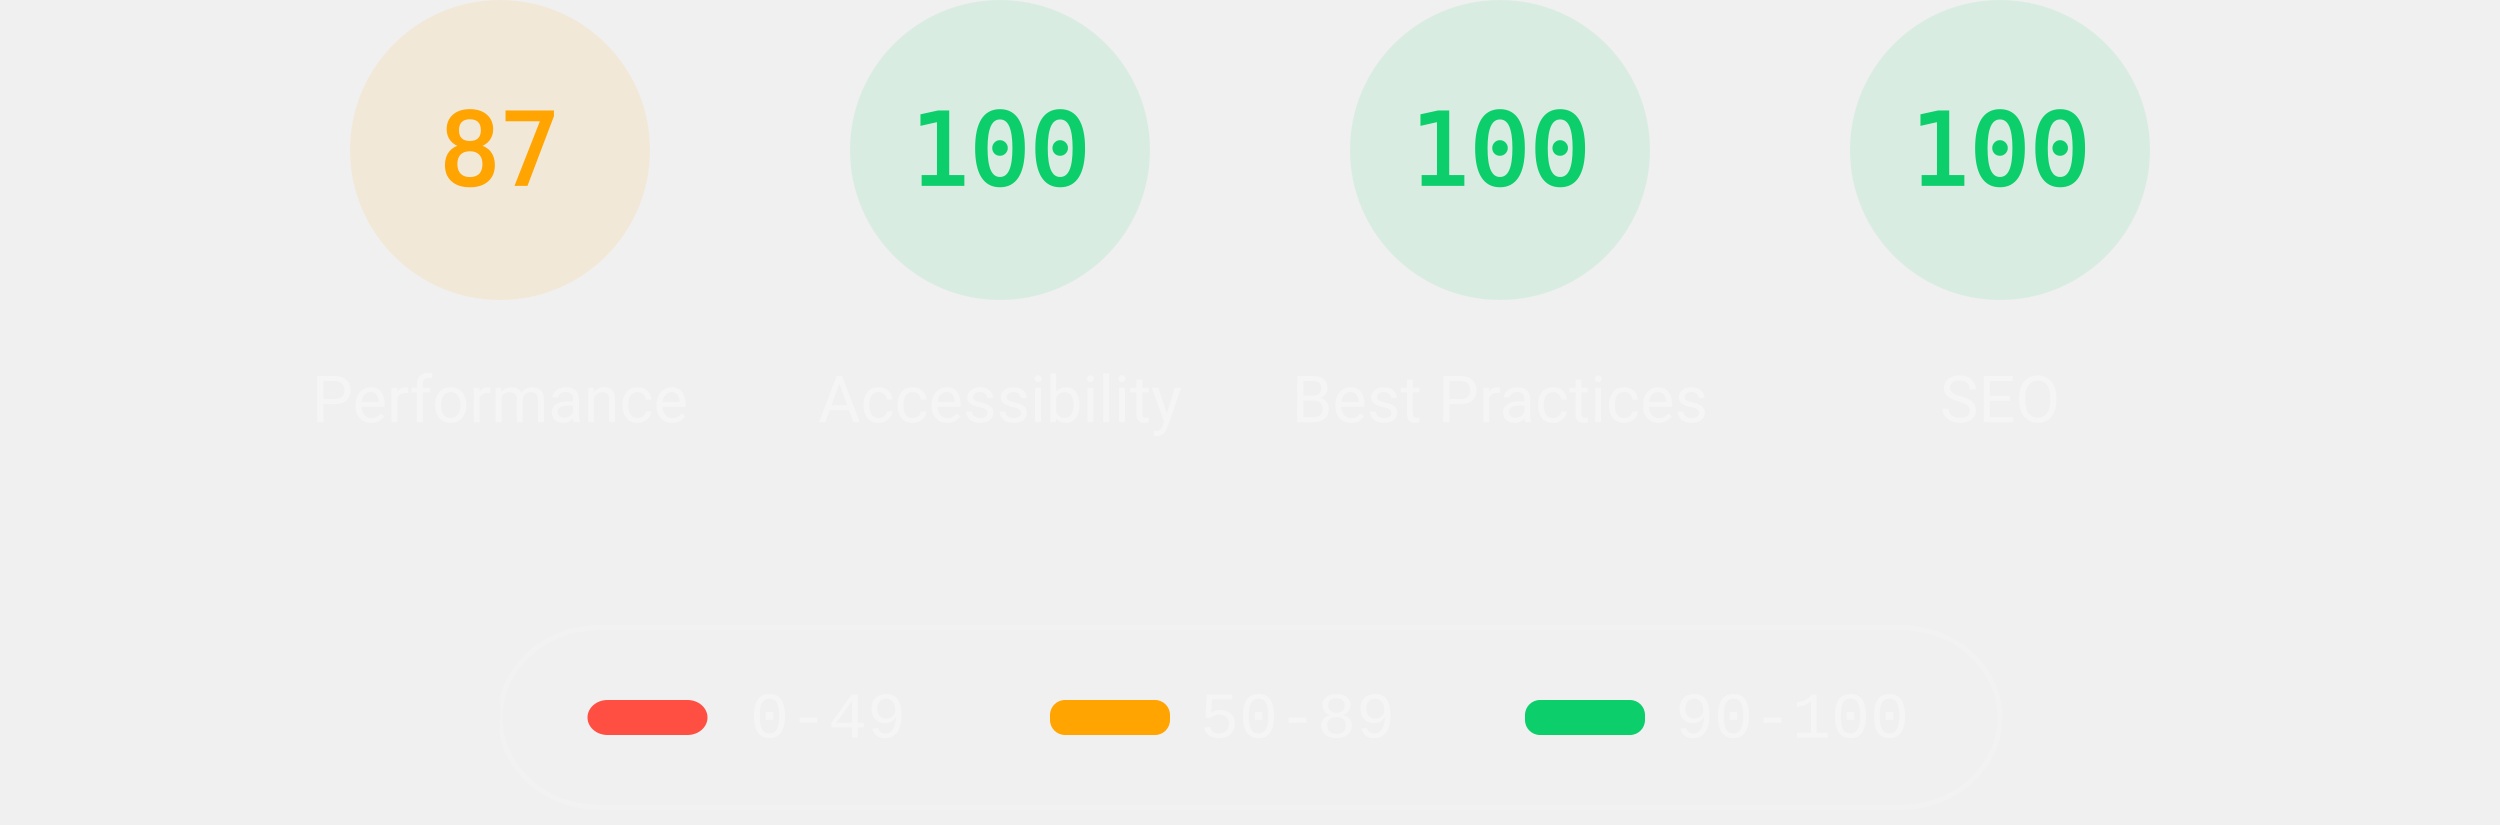
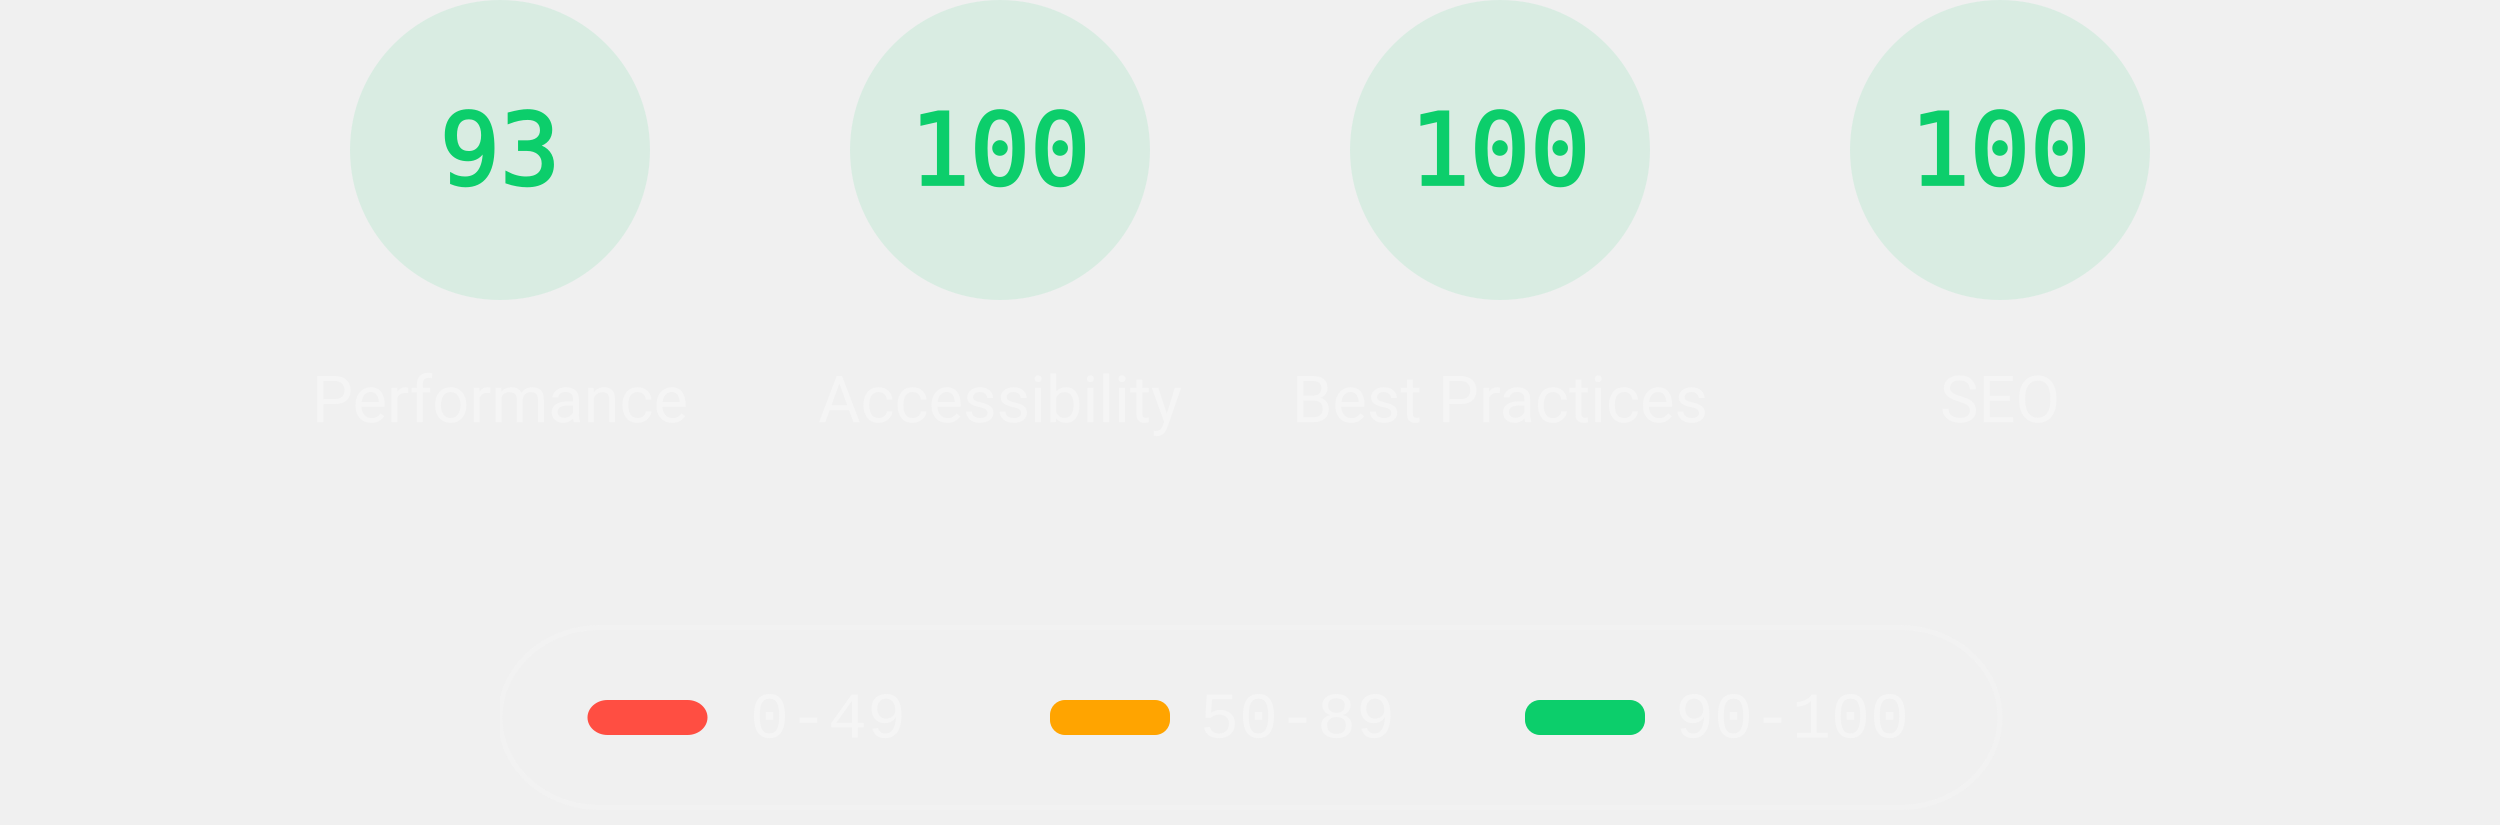
<svg xmlns="http://www.w3.org/2000/svg" class="theme--dark" fill="none" width="1000" height="330">
  <style>
			.gauge-base {
				opacity: 0.1
			}

			.gauge-arc {
				fill: none;
				animation-delay: 250ms;
				stroke-linecap: round;
				transform: rotate(-90deg);
				transform-origin: 100px 60px;
				animation: load-gauge 1s ease forwards
			}

			.guage-text {
				font-size: 40px;
				font-family: monospace;
				text-align: center
			}

			.guage-red {
				color: #ff4e42;
				fill: #ff4e42;
				stroke: #ff4e42
			}
			.guage-orange {
				color: #ffa400;
				fill: #ffa400;
				stroke: #ffa400
			}
			.guage-green {
				color: #0cce6b;
				fill: #0cce6b;
				stroke: #0cce6b
			}
			.theme--agnostic .guage-undefined {
				color: #5c5c5c;
				fill: #5c5c5c;
				stroke: #5c5c5c
			}
			.theme--light .guage-undefined {
				color: #1e1e1e;
				fill: #1e1e1e;
				stroke: #1e1e1e
			}
			.theme--dark .guage-undefined {
				color: #f5f5f5;
				fill: #f5f5f5;
				stroke: #f5f5f5
			}

			.guage-title {
				stroke: none;
				font-size: 26px;
				line-height: 26px;
				font-family: Roboto, Halvetica, Arial, sans-serif
			}
			.metric.guage-title {
				font-family: 'Courier New', Courier, monospace
			}
			.theme--agnostic .guage-title {
				color: #737373;
				fill: #737373
			}
			.theme--light .guage-title {
				color: #212121;
				fill: #212121
			}
			.theme--dark .guage-title {
				color: #f5f5f5;
				fill: #f5f5f5
			}

			@keyframes load-gauge {
				from {
					stroke-dasharray: 0 352.858
				}
			}
			.lh-gauge--pwa__disc {
				fill: #e0e0e0
			}
			.lh-gauge--pwa__logo {
				position: relative;
				fill: #b0b0b0
			}
			.lh-gauge--pwa__invisible {
				display: none
			}
			.lh-gauge--pwa__visible {
				display: inline
			}
			.guage-invisible {
				display: none
			}
			.lh-gauge--pwa__logo--primary-color {
				fill: #304ffe
			}
			.theme--agnostic .lh-gauge--pwa__logo--secondary-color {
				fill: #787878
			}
			.theme--light .lh-gauge--pwa__logo--secondary-color {
				fill: #3d3d3d
			}
			.theme--dark .lh-gauge--pwa__logo--secondary-color {
				fill: #d8b6b6
			}
			.theme--light #svg_2 {
				stroke: #00000022
			}
			.theme--agnostic #svg_2 {
				stroke: #616161
			}
			.theme--light #svg_2 {
				stroke: #00000022
			}
			.theme--dark #svg_2 {
				stroke: #f5f5f566
			}
		</style>
-   <svg class="guage-div guage-perf guage-orange" viewBox="0 0 200 200" width="200" height="200" x="100" y="0">
-     <circle class="gauge-base" r="56" cx="100" cy="60" stroke-width="8" />
-     <circle class="gauge-arc guage-arc-1" r="56" cx="100" cy="60" stroke-width="8" style="stroke-dasharray: 306.116, 351.858;" />
-     <text class="guage-text" x="100px" y="60px" alignment-baseline="central" dominant-baseline="central" text-anchor="middle">87</text>
+   <svg class="guage-div guage-perf guage-green" viewBox="0 0 200 200" width="200" height="200" x="100" y="0">
+     <circle class="gauge-base" r="56" cx="100" cy="60" stroke-width="8" />
+     <circle class="gauge-arc guage-arc-1" r="56" cx="100" cy="60" stroke-width="8" style="stroke-dasharray: 327.228, 351.858;" />
+     <text class="guage-text" x="100px" y="60px" alignment-baseline="central" dominant-baseline="central" text-anchor="middle">93</text>
    <text class="guage-title" x="100px" y="160px" alignment-baseline="central" dominant-baseline="central" text-anchor="middle">Performance</text>
  </svg>
  <svg class="guage-div guage-acc guage-green" viewBox="0 0 200 200" width="200" height="200" x="300" y="0">
    <circle class="gauge-base" r="56" cx="100" cy="60" stroke-width="8" />
    <circle class="gauge-arc guage-arc-2" r="56" cx="100" cy="60" stroke-width="8" style="stroke-dasharray: 351.858, 351.858;" />
    <text class="guage-text" x="100px" y="60px" alignment-baseline="central" dominant-baseline="central" text-anchor="middle">100</text>
    <text class="guage-title" x="100px" y="160px" alignment-baseline="central" dominant-baseline="central" text-anchor="middle">Accessibility</text>
  </svg>
  <svg class="guage-div guage-best guage-green" viewBox="0 0 200 200" width="200" height="200" x="500" y="0">
    <circle class="gauge-base" r="56" cx="100" cy="60" stroke-width="8" />
    <circle class="gauge-arc guage-arc-3" r="56" cx="100" cy="60" stroke-width="8" style="stroke-dasharray: 351.858, 351.858;" />
    <text class="guage-text" x="100px" y="60px" alignment-baseline="central" dominant-baseline="central" text-anchor="middle">100</text>
    <text class="guage-title" x="100px" y="160px" alignment-baseline="central" dominant-baseline="central" text-anchor="middle">Best Practices</text>
  </svg>
  <svg class="guage-div guage-seo guage-green" viewBox="0 0 200 200" width="200" height="200" x="700" y="0">
    <circle class="gauge-base" r="56" cx="100" cy="60" stroke-width="8" />
    <circle class="gauge-arc guage-arc-4" r="56" cx="100" cy="60" stroke-width="8" style="stroke-dasharray: 351.858, 351.858;" />
    <text class="guage-text" x="100px" y="60px" alignment-baseline="central" dominant-baseline="central" text-anchor="middle">100</text>
    <text class="guage-title" x="100px" y="160px" alignment-baseline="central" dominant-baseline="central" text-anchor="middle">SEO</text>
  </svg>
  <svg class="guage-div guage-pwa guage-invisible" viewBox="0 0 200 200" width="200" height="200" x="900" y="0">
    <svg viewBox="0 0 60 60" width="112" height="112" x="44" y="4">
      <defs>
        <linearGradient id="lh-gauge--pwa__check-circle__gradient-0" x1="50%" y1="0%" x2="50%" y2="100%">
          <stop stop-color="#00C852" offset="0%" />
          <stop stop-color="#009688" offset="100%" />
        </linearGradient>
        <linearGradient id="lh-gauge--pwa__installable__shadow-gradient-0" x1="76.056%" x2="24.111%" y1="82.995%" y2="24.735%">
          <stop stop-color="#A5D6A7" offset="0%" />
          <stop stop-color="#80CBC4" offset="100%" />
        </linearGradient>
        <linearGradient id="lh-gauge--pwa__fast-reliable__shadow-gradient-0" x1="76.056%" y1="82.995%" x2="25.678%" y2="26.493%">
          <stop stop-color="#64B5F6" offset="0%" />
          <stop stop-color="#2979FF" offset="100%" />
        </linearGradient>
        <g id="lh-gauge--pwa__fast-reliable-badge-0">
          <circle fill="#FFFFFF" cx="10" cy="10" r="10" />
          <path fill="#304FFE" d="M10 3.58l5.25 2.34v3.5c0 3.23-2.24 6.26-5.25 7-3.01-.74-5.25-3.77-5.25-7v-3.5L10 3.58zm-.47 10.74l2.76-4.83.03-.07c.04-.08 0-.24-.22-.24h-1.64l.47-3.26h-.47l-2.7 4.77c-.02.01.05-.1-.04.05-.09.16-.1.31.18.31h1.63l-.47 3.27h.47z" />
        </g>
        <g id="lh-gauge--pwa__installable-badge-0">
          <circle fill="#FFFFFF" cx="10" cy="10" r="10" />
          <path fill="#009688" d="M10 4.167A5.835 5.835 0 0 0 4.167 10 5.835 5.835 0 0 0 10 15.833 5.835 5.835 0 0 0 15.833 10 5.835 5.835 0 0 0 10 4.167zm2.917 6.416h-2.334v2.334H9.417v-2.334H7.083V9.417h2.334V7.083h1.166v2.334h2.334v1.166z" />
        </g>
      </defs>
      <g stroke="none" fill-rule="nonzero">
        <circle class="lh-gauge--pwa__disc" cx="30" cy="30" r="30" />
        <g class="lh-gauge--pwa__logo">
          <path d="M35.66 19.39l.7-1.75h2L37.4 15 38.6 12l3.4 9h-2.51l-.58-1.61z" />
          <path d="M33.52 21l3.65-9h-2.42l-2.5 5.82L30.5 12h-1.86l-1.9 5.82-1.35-2.65-1.21 3.72L25.4 21h2.38l1.72-5.2 1.64 5.2z" />
          <path fill-rule="nonzero" d="M20.3 17.91h1.48c.45 0 .85-.05 1.2-.15l.39-1.18 1.07-3.3a2.64 2.64 0 0 0-.28-.37c-.55-.6-1.36-.91-2.42-.91H18v9h2.3V17.9zm1.96-3.84c.22.22.33.5.33.87 0 .36-.1.65-.29.87-.2.23-.59.35-1.15.35h-.86v-2.41h.87c.52 0 .89.1 1.1.32z" />
        </g>
        <rect class="lh-gauge--pwa__component lh-gauge--pwa__na-line lh-gauge--pwa__invisible" fill="#FFFFFF" x="20" y="32" width="20" height="4" rx="2" />
        <g class="lh-gauge--pwa__component lh-gauge--pwa__fast-reliable-badge lh-gauge--pwa__invisible" transform="translate(20, 29)">
          <path fill="url(#lh-gauge--pwa__fast-reliable__shadow-gradient-0)" d="M33.63 19.49A30 30 0 0 1 16.2 30.36L3 17.14 17.14 3l16.49 16.49z" />
          <use href="#lh-gauge--pwa__fast-reliable-badge-0" />
        </g>
        <g class="lh-gauge--pwa__component lh-gauge--pwa__installable-badge lh-gauge--pwa__invisible" transform="translate(20, 29)">
          <path fill="url(#lh-gauge--pwa__installable__shadow-gradient-0)" d="M33.629 19.487c-4.272 5.453-10.391 9.39-17.415 10.869L3 17.142 17.142 3 33.63 19.487z" />
          <use href="#lh-gauge--pwa__installable-badge-0" />
        </g>
        <g class="lh-gauge--pwa__component lh-gauge--pwa__fast-reliable-installable-badges lh-gauge--pwa__invisible">
          <g transform="translate(8, 29)">
            <path fill="url(#lh-gauge--pwa__fast-reliable__shadow-gradient-0)" d="M16.321 30.463L3 17.143 17.142 3l22.365 22.365A29.864 29.864 0 0 1 22 31c-1.942 0-3.84-.184-5.679-.537z" />
            <use href="#lh-gauge--pwa__fast-reliable-badge-0" />
          </g>
          <g transform="translate(32, 29)">
            <path fill="url(#lh-gauge--pwa__installable__shadow-gradient-0)" d="M25.982 11.84a30.107 30.107 0 0 1-13.08 15.203L3 17.143 17.142 3l8.84 8.84z" />
            <use href="#lh-gauge--pwa__installable-badge-0" />
          </g>
        </g>
        <g class="lh-gauge--pwa__component lh-gauge--pwa__check-circle lh-gauge--pwa__invisible" transform="translate(18, 28)">
          <circle fill="#FFFFFF" cx="12" cy="12" r="12" />
          <path fill="url(#lh-gauge--pwa__check-circle__gradient-0)" d="M12 2a10 10 0 1 0 0 20 10 10 0 0 0 0-20zm-2 15l-5-5 1.41-1.41L10 14.17l7.59-7.59L19 8l-9 9z" />
        </g>
      </g>
    </svg>
    <text class="guage-title" y="160px" alignment-baseline="central" dominant-baseline="central" text-anchor="middle">
      <tspan x="100px" dy="-6px">Progressive</tspan>
      <tspan x="100px" dy="30px">Web App</tspan>
    </text>
  </svg>
  <svg width="604" height="76" x="200" y="250">
    <g>
      <rect fill="none" id="canvas_background" height="80" width="604" y="-1" x="-1" />
      <g display="none" overflow="visible" y="0" x="0" height="100%" width="100%" id="canvasGrid">
        <rect fill="url(#gridpattern)" stroke-width="0" y="0" x="0" height="100%" width="100%" />
      </g>
    </g>
    <g>
      <rect fill-opacity="0" stroke-width="2" rx="40" id="svg_2" height="72" width="600" y="1" x="0" fill="#000000" />
      <rect stroke="#000" rx="8" id="svg_3" height="14" width="48" y="30" x="35" stroke-opacity="null" stroke-width="0" fill="#ff4e42" />
      <rect stroke="#000" rx="6" id="svg_4" height="14" width="48" y="30" x="220" stroke-opacity="null" stroke-width="0" fill="#ffa400" />
      <rect stroke="#000" rx="6" id="svg_5" height="14" width="48" y="30" x="410" stroke-opacity="null" stroke-width="0" fill="#0cce6b" />
      <text class="metric guage-title" xml:space="preserve" text-anchor="start" font-size="26" id="svg_6" y="45" x="100" stroke-opacity="null" stroke-width="0" stroke="#000">0-49</text>
      <text class="metric guage-title" xml:space="preserve" text-anchor="start" font-size="26" id="svg_7" y="45" x="280" stroke-opacity="null" stroke-width="0" stroke="#000">50-89</text>
      <text class="metric guage-title" xml:space="preserve" text-anchor="start" font-size="26" id="svg_8" y="45" x="470" stroke-opacity="null" stroke-width="0" stroke="#000">90-100</text>
    </g>
  </svg>
</svg>
